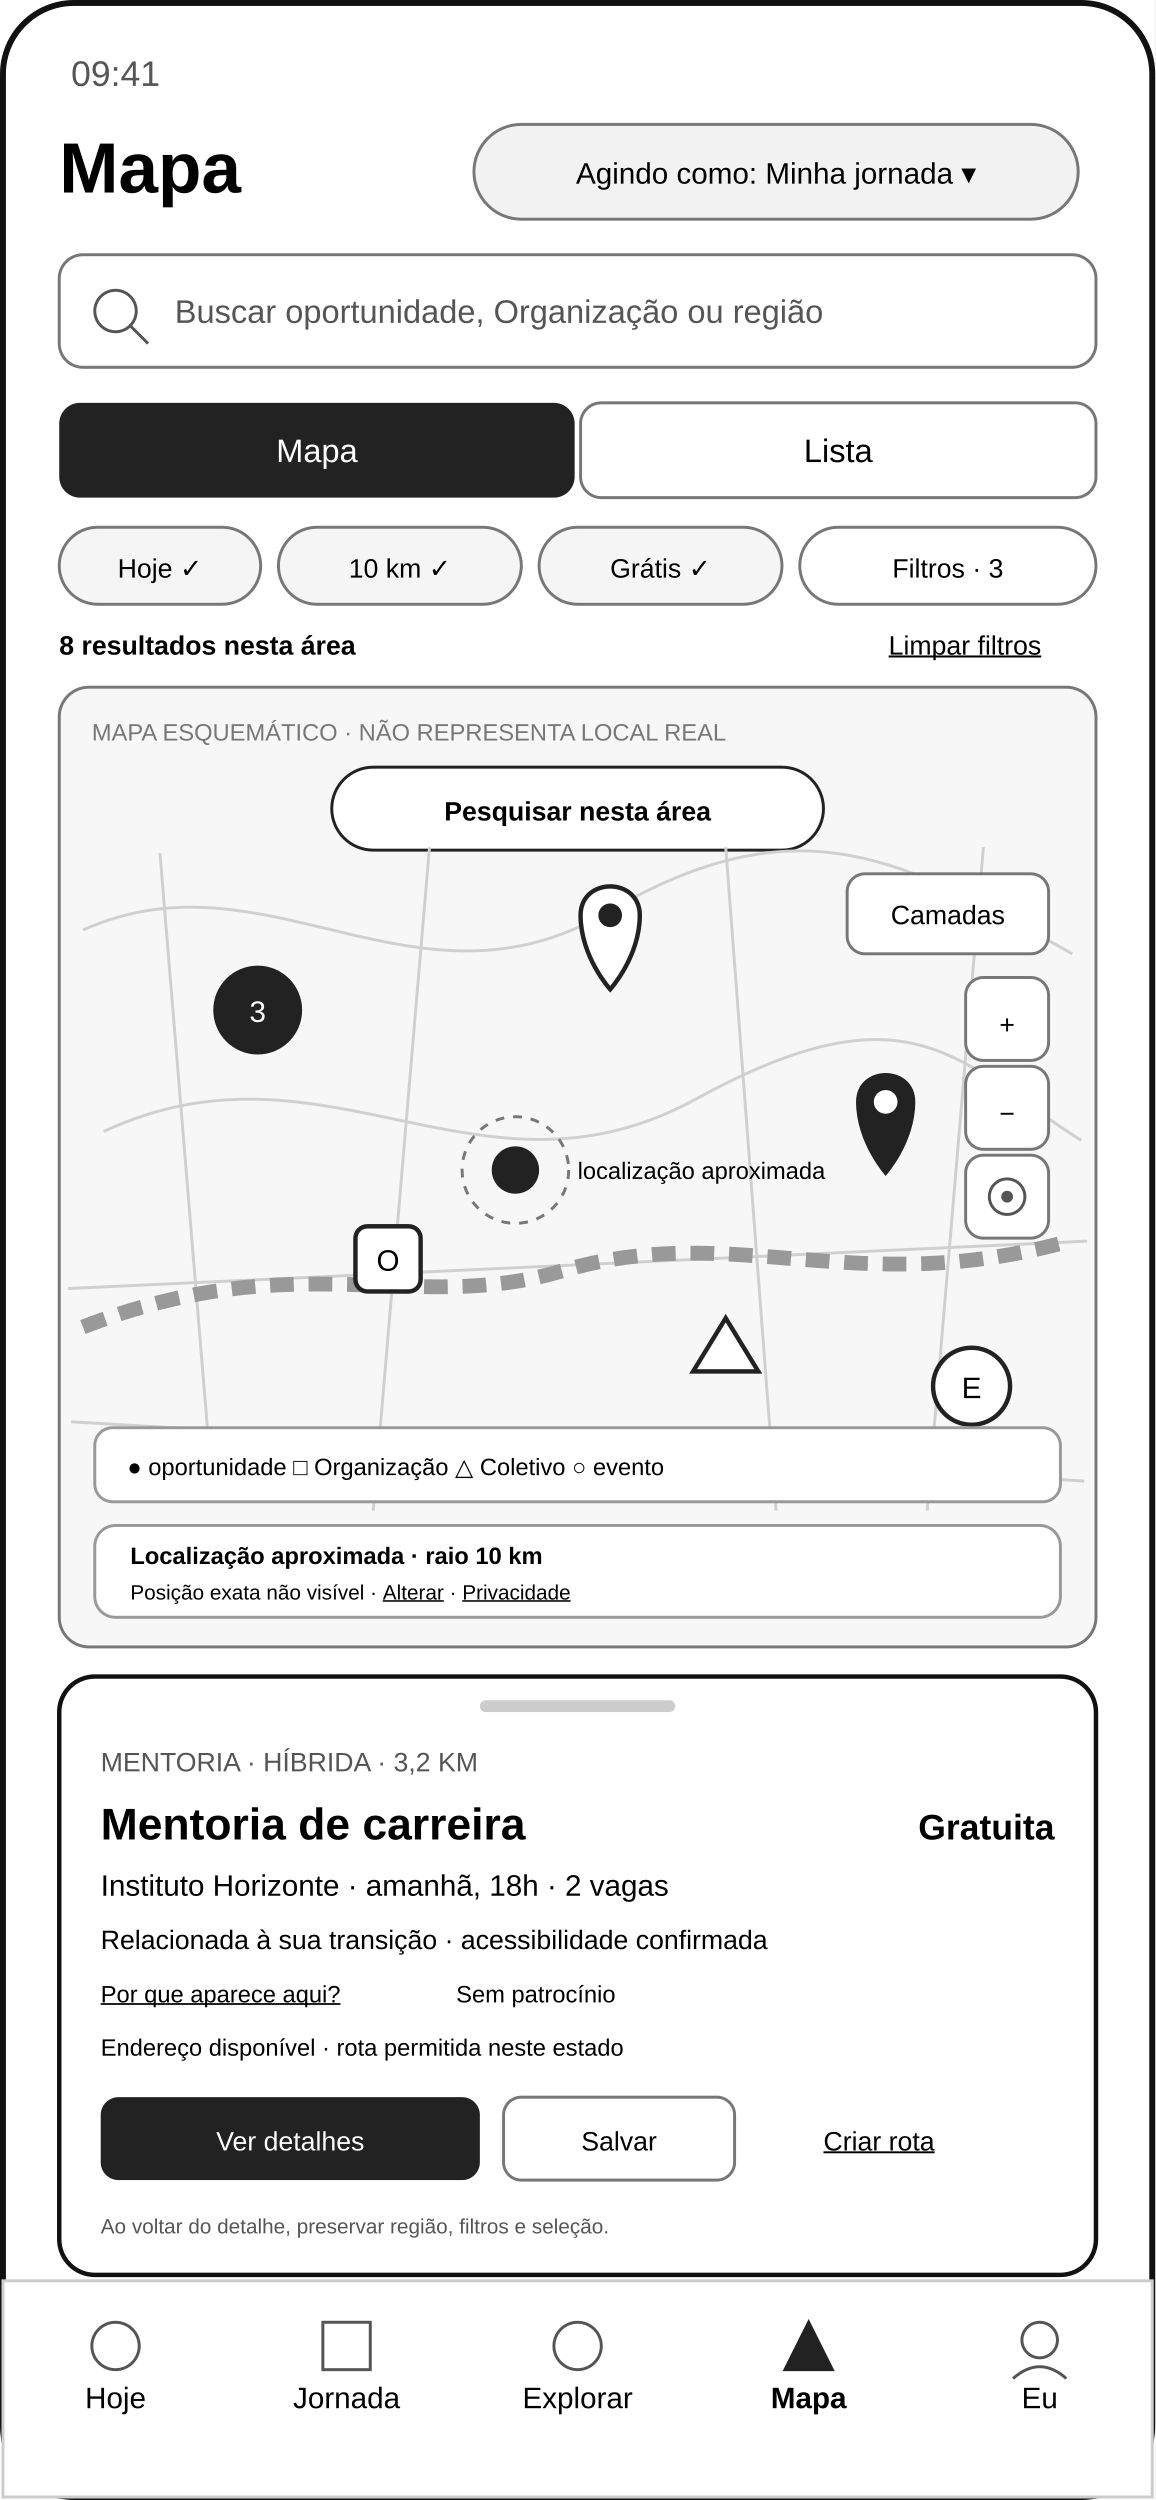
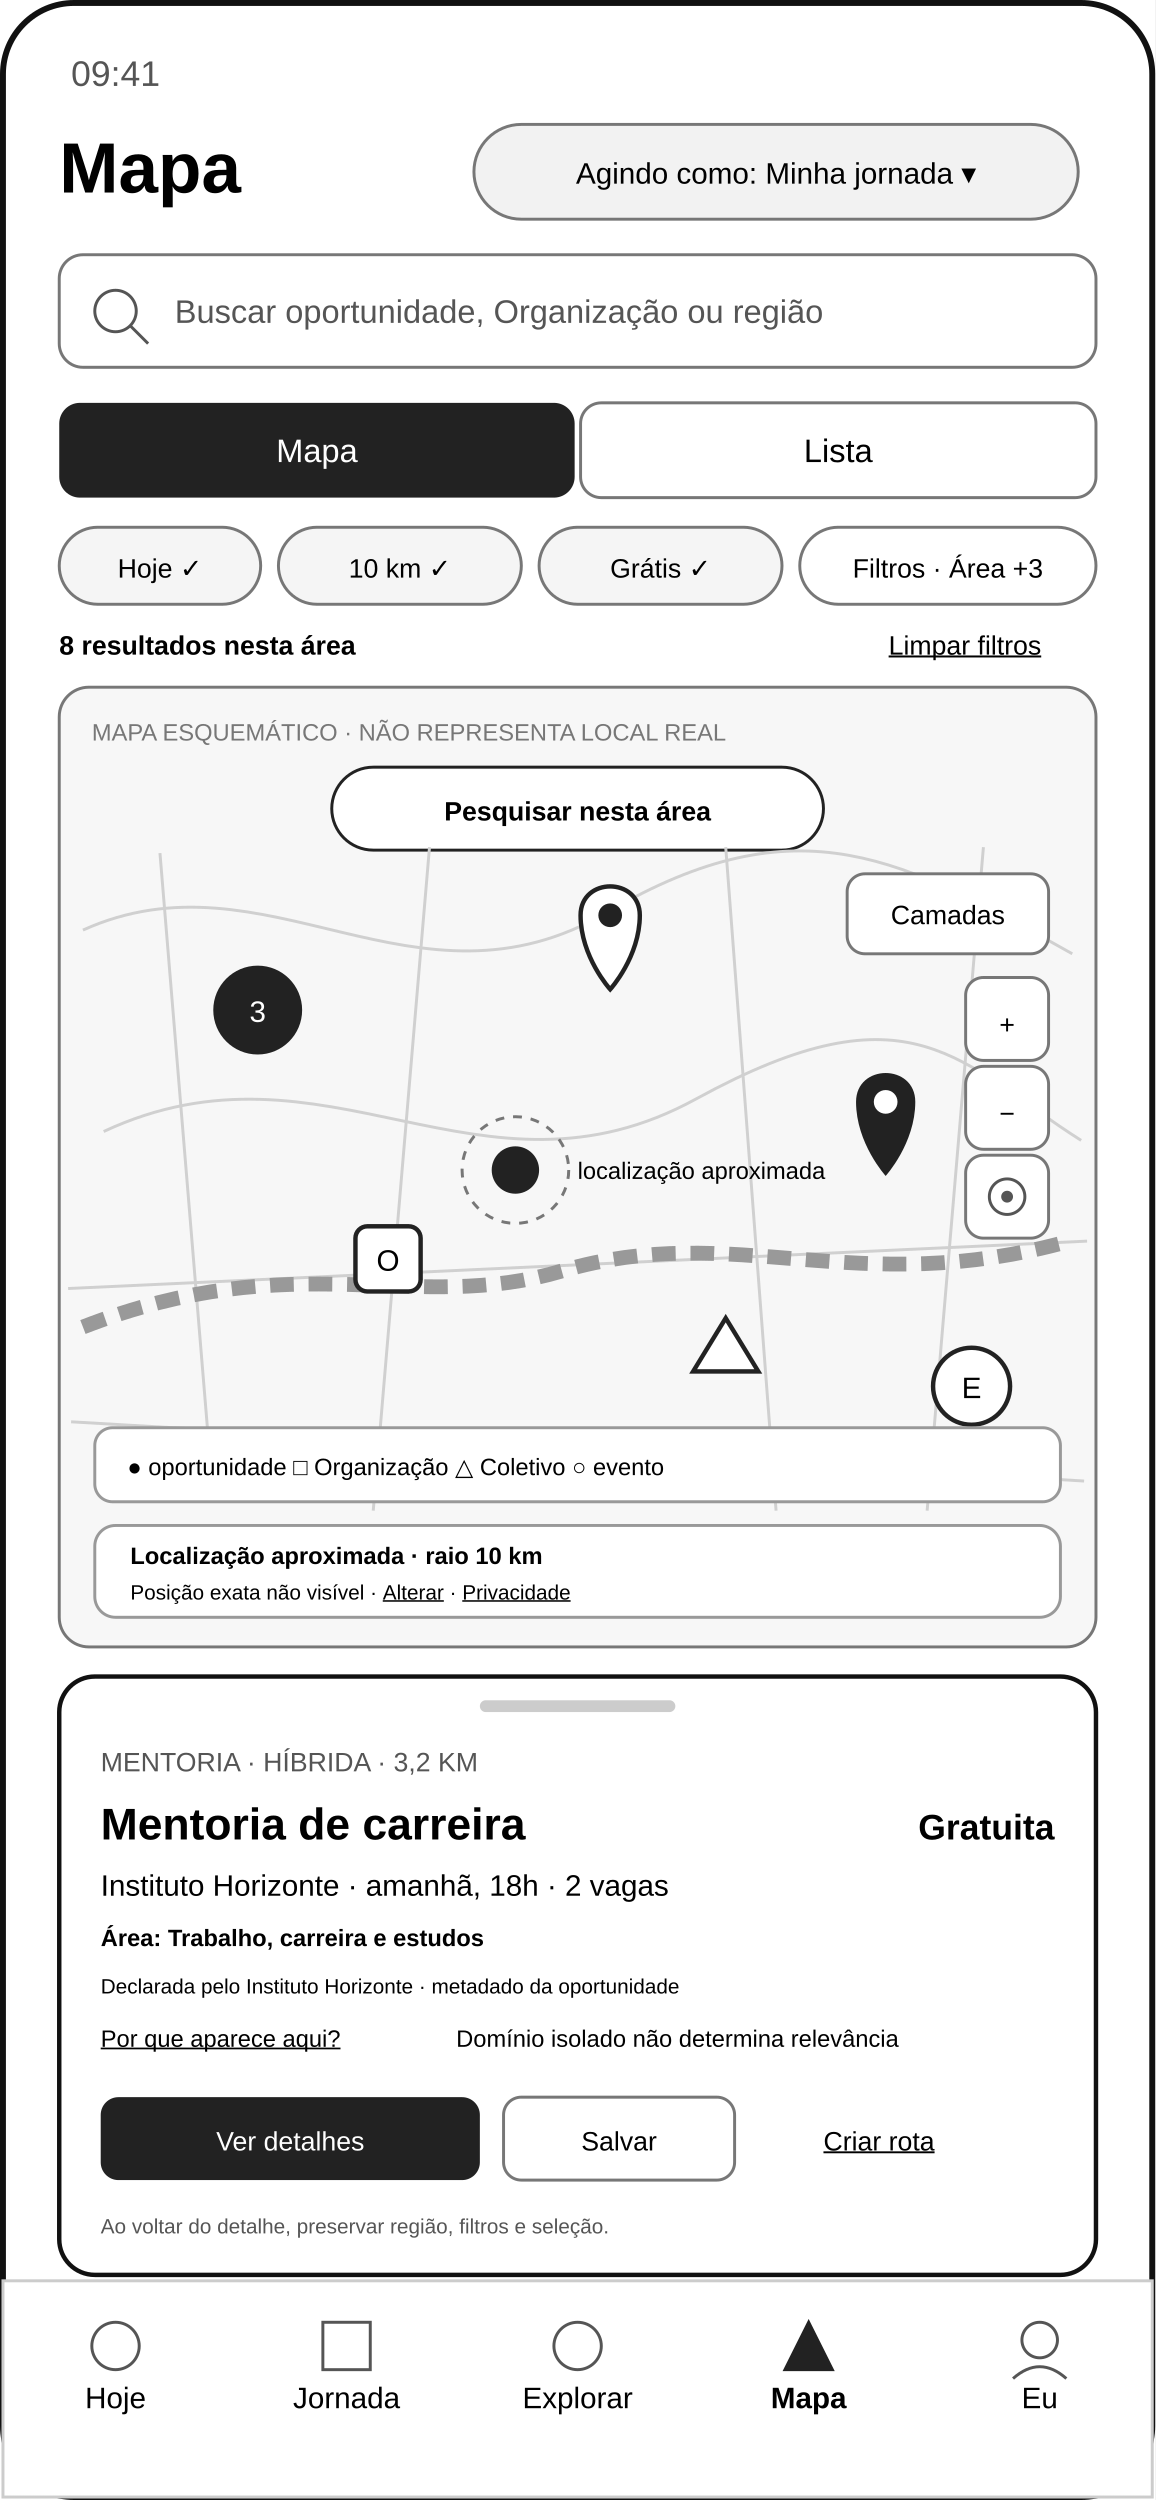
<svg xmlns="http://www.w3.org/2000/svg" width="390" height="844" viewBox="0 0 390 844" role="img" aria-labelledby="title desc">
  <rect width="390" height="844" fill="#ffffff" />
  <rect x="1" y="1" width="388" height="842" rx="24" fill="none" stroke="#111111" stroke-width="2" />
  <text x="24" y="29" font-family="Arial, sans-serif" font-size="12" fill="#555555">09:41</text>
  <text x="20" y="65" font-family="Arial, sans-serif" font-size="24" font-weight="700">Mapa</text>
  <rect x="160" y="42" width="204" height="32" rx="16" fill="#f2f2f2" stroke="#777777" />
  <text x="262" y="62" text-anchor="middle" font-family="Arial, sans-serif" font-size="10">Agindo como: Minha jornada ▾</text>
  <rect x="20" y="86" width="350" height="38" rx="8" fill="#ffffff" stroke="#777777" />
  <circle cx="39" cy="105" r="7" fill="none" stroke="#555555" />
  <line x1="44" y1="110" x2="50" y2="116" stroke="#555555" />
  <text x="59" y="109" font-family="Arial, sans-serif" font-size="11" fill="#555555">Buscar oportunidade, Organização ou região</text>
  <rect x="20" y="136" width="174" height="32" rx="7" fill="#222222" />
  <text x="107" y="156" text-anchor="middle" font-family="Arial, sans-serif" font-size="11" fill="#ffffff">Mapa</text>
  <rect x="196" y="136" width="174" height="32" rx="7" fill="#ffffff" stroke="#777777" />
  <text x="283" y="156" text-anchor="middle" font-family="Arial, sans-serif" font-size="11">Lista</text>
  <g font-family="Arial, sans-serif" font-size="9">
    <rect x="20" y="178" width="68" height="26" rx="13" fill="#f5f5f5" stroke="#777777" />
    <text x="54" y="195" text-anchor="middle">Hoje ✓</text>
    <rect x="94" y="178" width="82" height="26" rx="13" fill="#f5f5f5" stroke="#777777" />
    <text x="135" y="195" text-anchor="middle">10 km ✓</text>
    <rect x="182" y="178" width="82" height="26" rx="13" fill="#f5f5f5" stroke="#777777" />
    <text x="223" y="195" text-anchor="middle">Grátis ✓</text>
    <rect x="270" y="178" width="100" height="26" rx="13" fill="#ffffff" stroke="#777777" />
-     <text x="320" y="195" text-anchor="middle">Filtros · 3</text>
+     <text x="320" y="195" text-anchor="middle">Filtros · Área +3</text>
  </g>
  <text x="20" y="221" font-family="Arial, sans-serif" font-size="9" font-weight="700">8 resultados nesta área</text>
  <text x="300" y="221" font-family="Arial, sans-serif" font-size="9" text-decoration="underline">Limpar filtros</text>
  <rect x="20" y="232" width="350" height="324" rx="10" fill="#f7f7f7" stroke="#777777" />
  <text x="31" y="250" font-family="Arial, sans-serif" font-size="8" fill="#777777">MAPA ESQUEMÁTICO · NÃO REPRESENTA LOCAL REAL</text>
  <rect x="112" y="259" width="166" height="28" rx="14" fill="#ffffff" stroke="#222222" />
  <text x="195" y="277" text-anchor="middle" font-family="Arial, sans-serif" font-size="9" font-weight="700">Pesquisar nesta área</text>
  <g stroke="#d0d0d0" stroke-width="1" fill="none">
    <path d="M28 314 C90 286 140 346 205 308 S305 290 362 322" />
    <path d="M35 382 C110 347 162 411 235 371 S324 359 365 385" />
    <path d="M54 288 L72 506" />
    <path d="M145 286 L126 510" />
    <path d="M245 286 L262 510" />
    <path d="M332 286 L313 510" />
    <path d="M23 435 L367 419" />
    <path d="M24 480 L366 500" />
  </g>
  <path d="M28 448 C100 420 140 444 190 429 C248 412 289 439 361 419" fill="none" stroke="#999999" stroke-width="5" stroke-dasharray="8 5" />
  <g font-family="Arial, sans-serif" text-anchor="middle">
    <circle cx="87" cy="341" r="15" fill="#222222" />
    <text x="87" y="345" font-size="10" fill="#ffffff">3</text>
    <path d="M196 309 C196 296 216 296 216 309 C216 323 206 334 206 334 C206 334 196 323 196 309 Z" fill="#ffffff" stroke="#222222" stroke-width="1.5" />
    <circle cx="206" cy="309" r="4" fill="#222222" />
    <path d="M289 372 C289 359 309 359 309 372 C309 386 299 397 299 397 C299 397 289 386 289 372 Z" fill="#222222" />
    <circle cx="299" cy="372" r="4" fill="#ffffff" />
    <rect x="120" y="414" width="22" height="22" rx="4" fill="#ffffff" stroke="#222222" stroke-width="1.5" />
    <text x="131" y="429" font-size="10">O</text>
    <path d="M245 445 L256 463 L234 463 Z" fill="#ffffff" stroke="#222222" stroke-width="1.5" />
    <circle cx="328" cy="468" r="13" fill="#ffffff" stroke="#222222" stroke-width="1.5" />
    <text x="328" y="472" font-size="10">E</text>
  </g>
  <circle cx="174" cy="395" r="8" fill="#222222" />
  <circle cx="174" cy="395" r="18" fill="none" stroke="#777777" stroke-dasharray="3 3" />
  <text x="195" y="398" font-family="Arial, sans-serif" font-size="8">localização aproximada</text>
  <g font-family="Arial, sans-serif" font-size="9">
    <rect x="286" y="295" width="68" height="27" rx="6" fill="#ffffff" stroke="#777777" />
    <text x="320" y="312" text-anchor="middle">Camadas</text>
    <rect x="326" y="330" width="28" height="28" rx="6" fill="#ffffff" stroke="#777777" />
    <text x="340" y="349" text-anchor="middle">+</text>
    <rect x="326" y="360" width="28" height="28" rx="6" fill="#ffffff" stroke="#777777" />
    <text x="340" y="379" text-anchor="middle">−</text>
    <rect x="326" y="390" width="28" height="28" rx="6" fill="#ffffff" stroke="#777777" />
    <circle cx="340" cy="404" r="6" fill="none" stroke="#555555" />
    <circle cx="340" cy="404" r="2" fill="#555555" />
  </g>
  <rect x="32" y="482" width="326" height="25" rx="6" fill="#ffffff" stroke="#999999" />
  <text x="43" y="498" font-family="Arial, sans-serif" font-size="8">● oportunidade  □ Organização  △ Coletivo  ○ evento</text>
  <rect x="32" y="515" width="326" height="31" rx="7" fill="#ffffff" stroke="#999999" />
  <text x="44" y="528" font-family="Arial, sans-serif" font-size="8" font-weight="700">Localização aproximada · raio 10 km</text>
  <text x="44" y="540" font-family="Arial, sans-serif" font-size="7">Posição exata não visível · <tspan text-decoration="underline">Alterar</tspan> · <tspan text-decoration="underline">Privacidade</tspan>
  </text>
  <rect x="20" y="566" width="350" height="202" rx="12" fill="#ffffff" stroke="#111111" stroke-width="1.5" />
  <rect x="162" y="574" width="66" height="4" rx="2" fill="#cccccc" />
  <text x="34" y="598" font-family="Arial, sans-serif" font-size="9" fill="#555555">MENTORIA · HÍBRIDA · 3,2 KM</text>
  <text x="34" y="621" font-family="Arial, sans-serif" font-size="15" font-weight="700">Mentoria de carreira</text>
  <text x="356" y="621" text-anchor="end" font-family="Arial, sans-serif" font-size="12" font-weight="700">Gratuita</text>
  <text x="34" y="640" font-family="Arial, sans-serif" font-size="10">Instituto Horizonte · amanhã, 18h · 2 vagas</text>
-   <text x="34" y="658" font-family="Arial, sans-serif" font-size="9">Relacionada à sua transição · acessibilidade confirmada</text>
-   <text x="34" y="676" font-family="Arial, sans-serif" font-size="8" text-decoration="underline">Por que aparece aqui?</text>
-   <text x="154" y="676" font-family="Arial, sans-serif" font-size="8">Sem patrocínio</text>
-   <text x="34" y="694" font-family="Arial, sans-serif" font-size="8">Endereço disponível · rota permitida neste estado</text>
+   <text x="34" y="657" font-family="Arial, sans-serif" font-size="8" font-weight="700">Área: Trabalho, carreira e estudos</text>
+   <text x="34" y="673" font-family="Arial, sans-serif" font-size="7">Declarada pelo Instituto Horizonte · metadado da oportunidade</text>
+   <text x="34" y="691" font-family="Arial, sans-serif" font-size="8" text-decoration="underline">Por que aparece aqui?</text>
+   <text x="154" y="691" font-family="Arial, sans-serif" font-size="8">Domínio isolado não determina relevância</text>
  <rect x="34" y="708" width="128" height="28" rx="6" fill="#222222" />
  <text x="98" y="726" text-anchor="middle" font-family="Arial, sans-serif" font-size="9" fill="#ffffff">Ver detalhes</text>
  <rect x="170" y="708" width="78" height="28" rx="6" fill="#ffffff" stroke="#777777" />
  <text x="209" y="726" text-anchor="middle" font-family="Arial, sans-serif" font-size="9">Salvar</text>
  <text x="278" y="726" font-family="Arial, sans-serif" font-size="9" text-decoration="underline">Criar rota</text>
  <text x="34" y="754" font-family="Arial, sans-serif" font-size="7" fill="#555555">Ao voltar do detalhe, preservar região, filtros e seleção.</text>
  <rect x="1" y="770" width="388" height="73" fill="#ffffff" stroke="#cccccc" />
  <g font-family="Arial, sans-serif" font-size="10" text-anchor="middle">
    <text x="39" y="813">Hoje</text>
    <text x="117" y="813">Jornada</text>
    <text x="195" y="813">Explorar</text>
    <text x="273" y="813" font-weight="700">Mapa</text>
    <text x="351" y="813">Eu</text>
  </g>
  <g fill="none" stroke="#555555">
    <circle cx="39" cy="792" r="8" />
    <rect x="109" y="784" width="16" height="16" />
    <circle cx="195" cy="792" r="8" />
    <path d="M265 800 L273 784 L281 800 Z" fill="#222222" stroke="#222222" />
    <circle cx="351" cy="790" r="6" />
    <path d="M342 803 Q351 795 360 803" />
  </g>
</svg>
